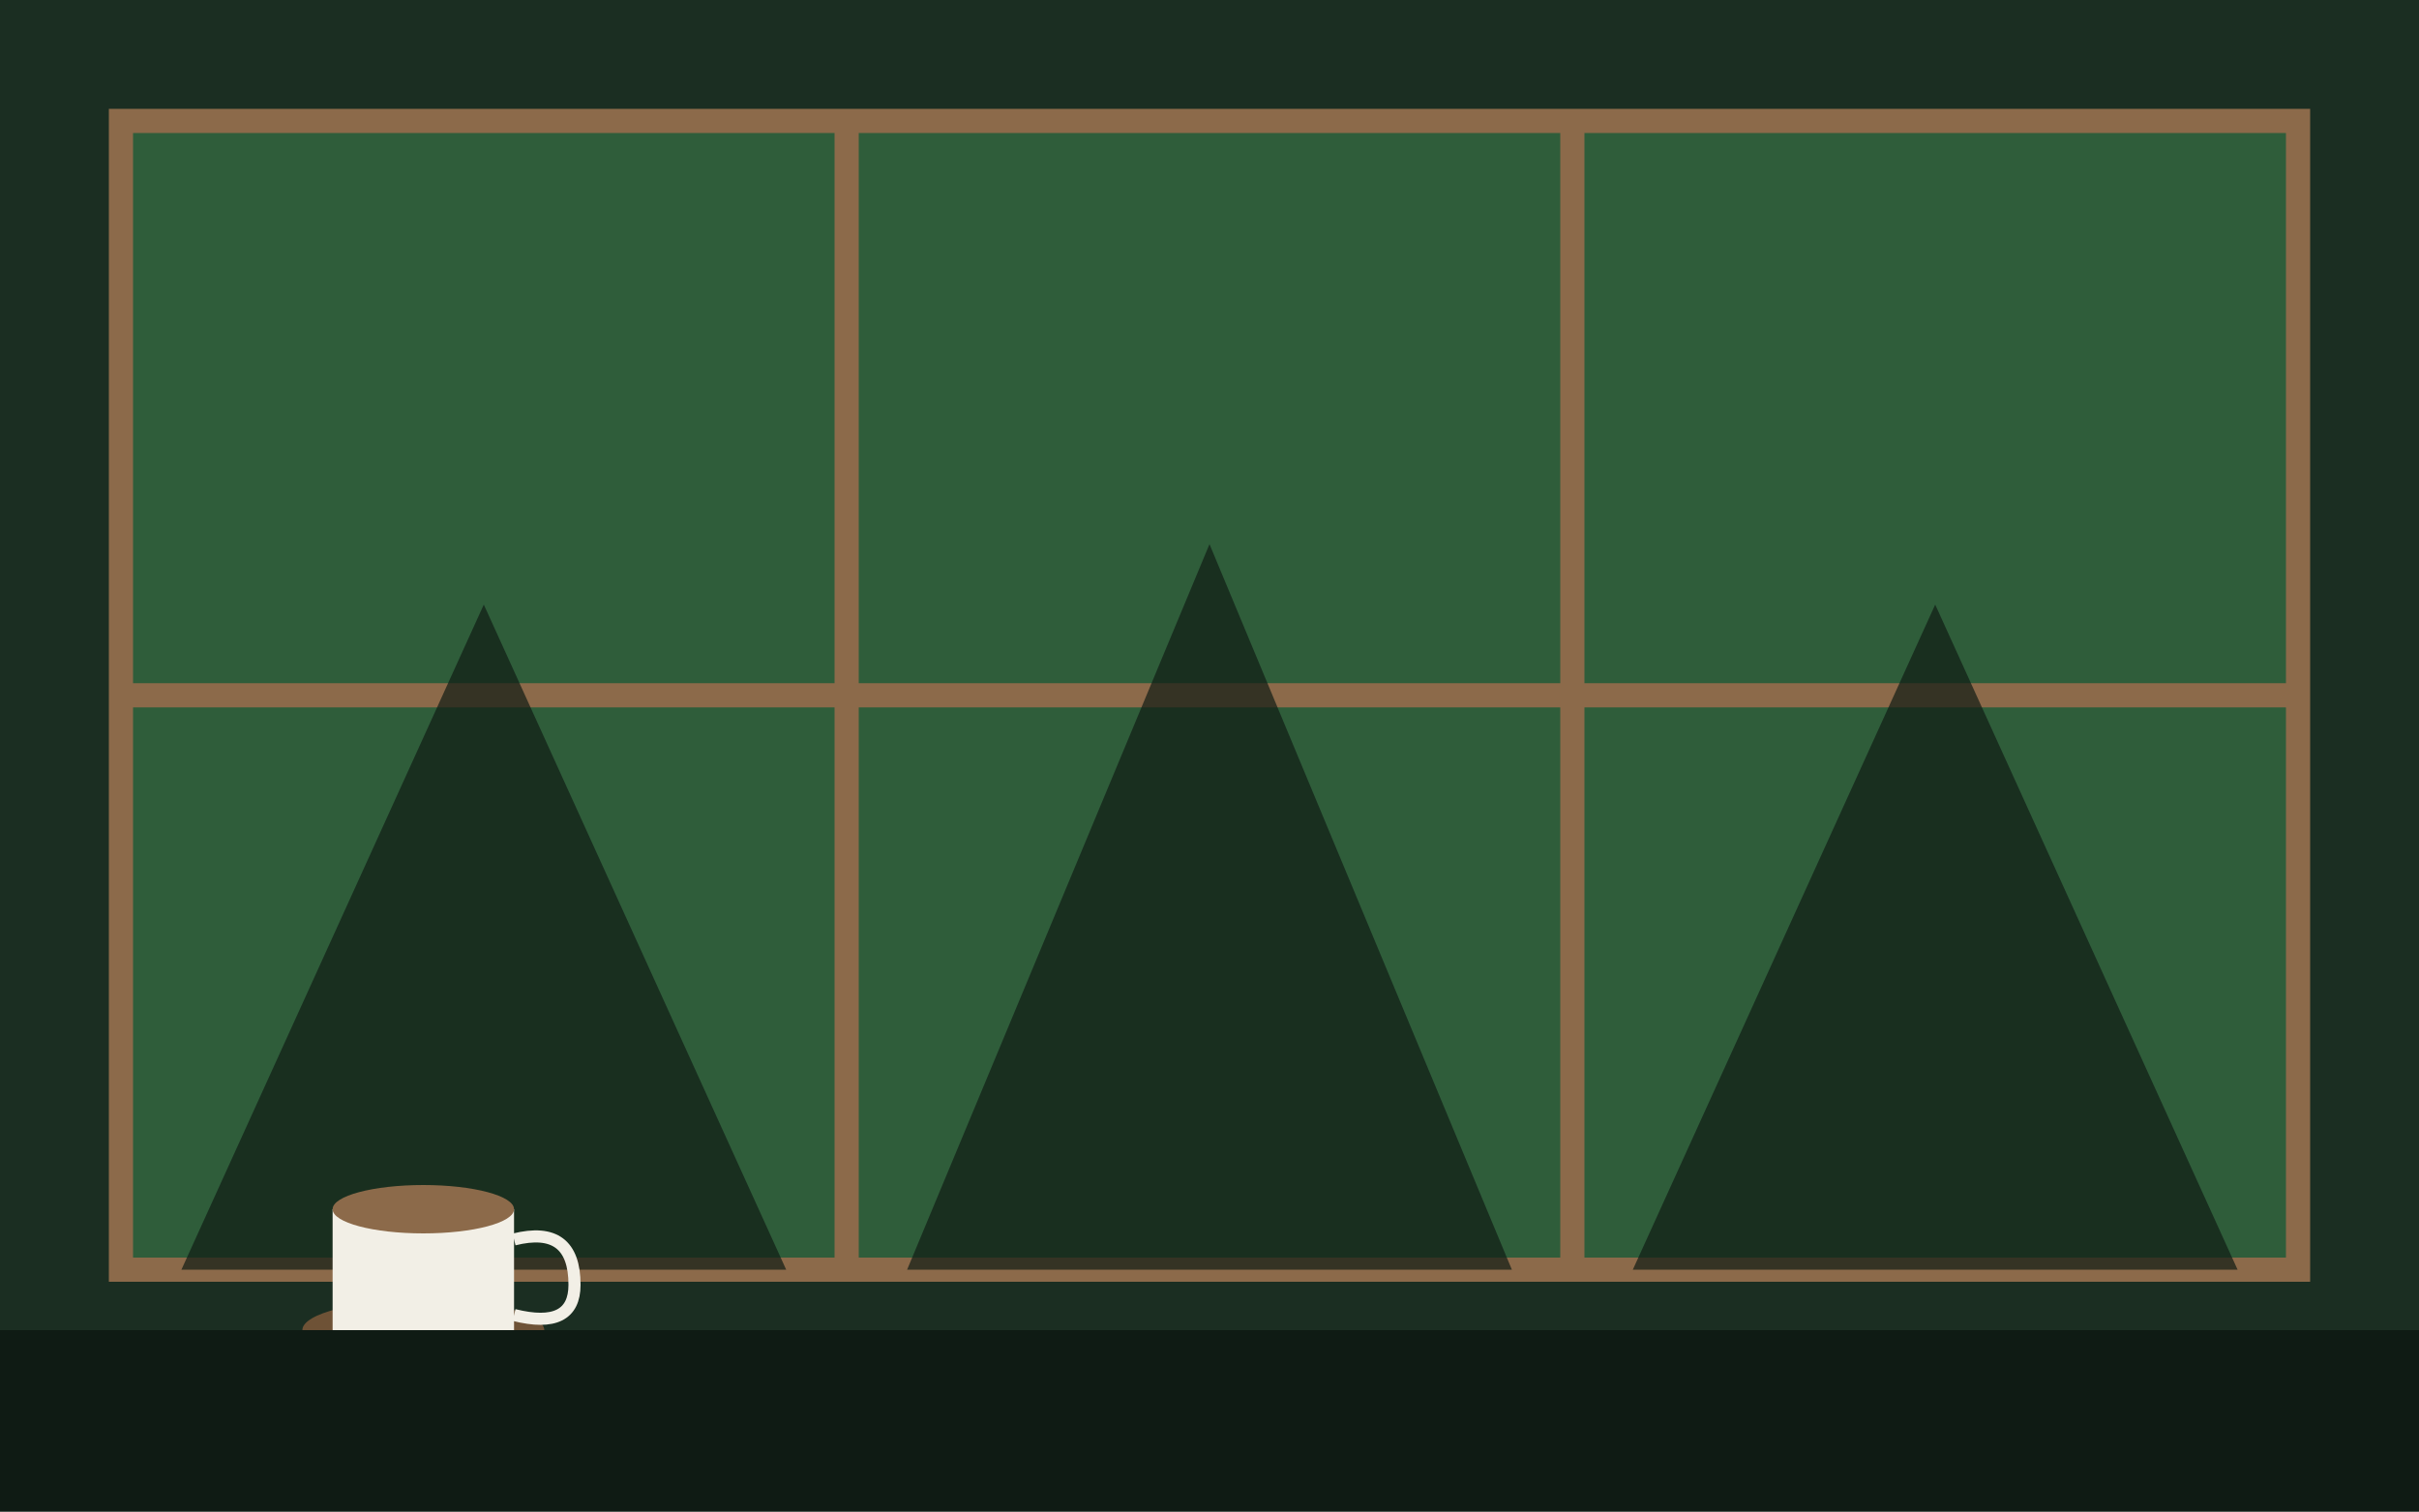
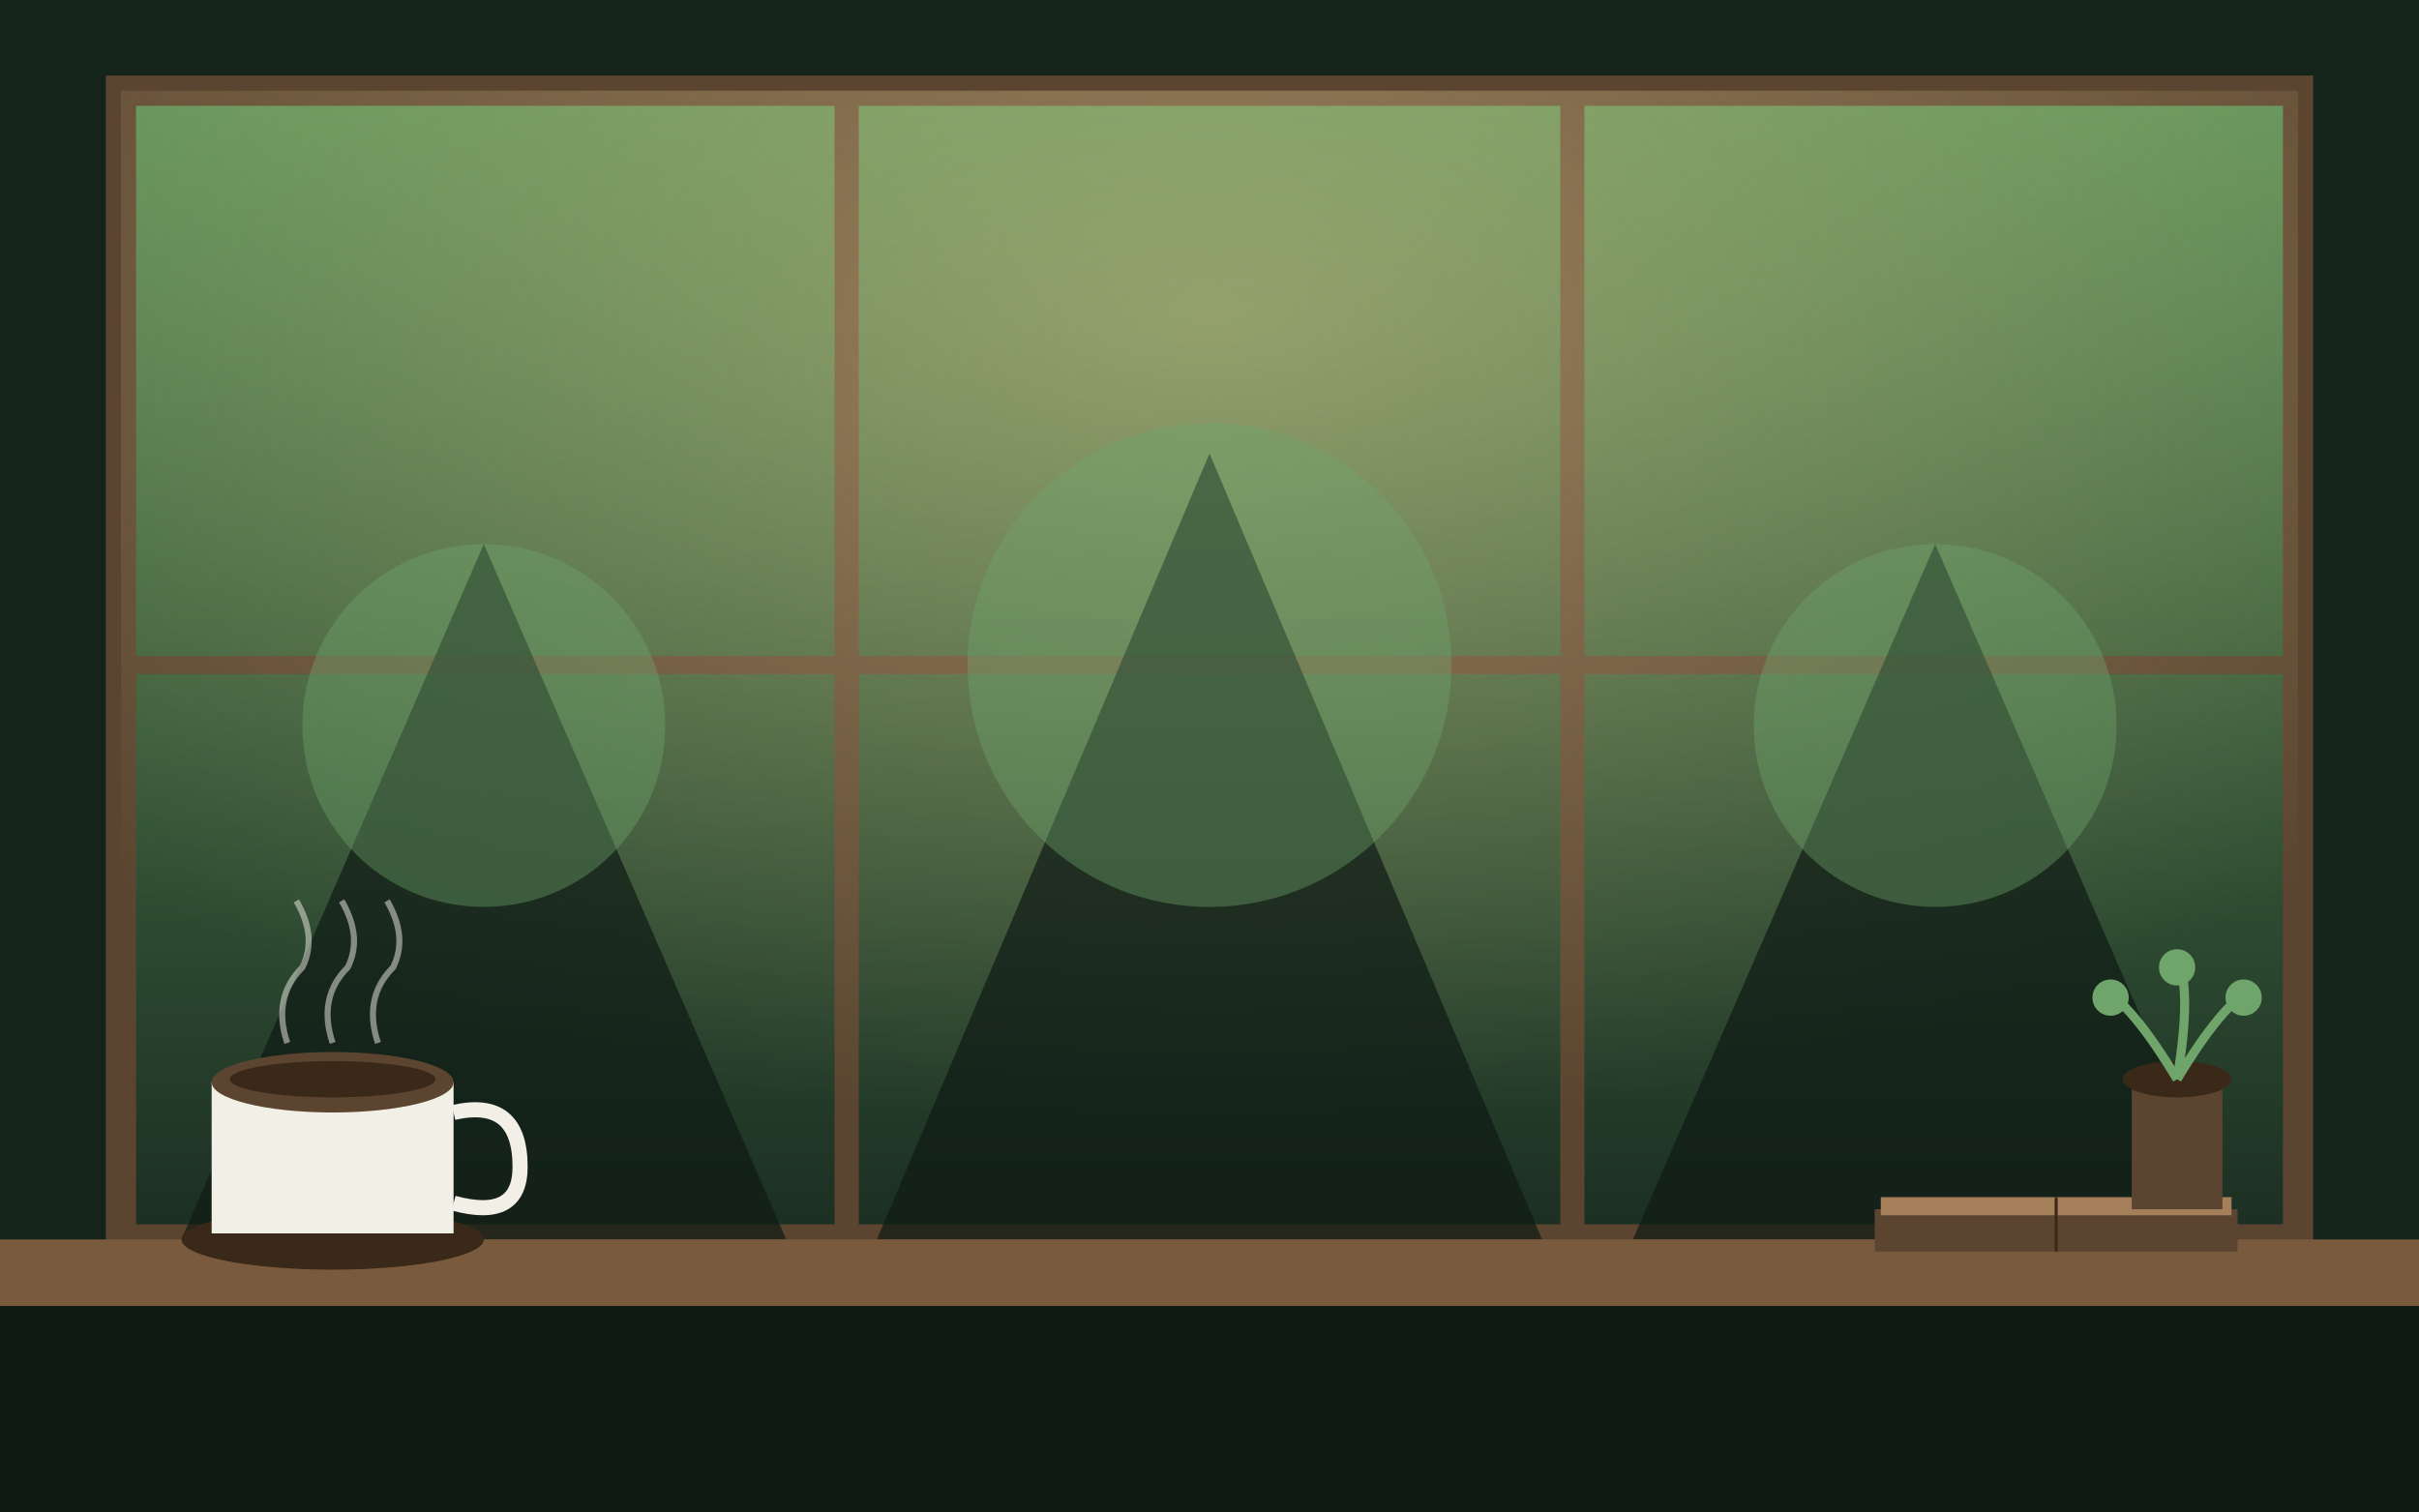
<svg xmlns="http://www.w3.org/2000/svg" viewBox="0 0 800 500" role="img" aria-label="食堂の窓辺">
-   <rect width="800" height="500" fill="#1B2E22" />
-   <g>
-     <rect x="40" y="40" width="720" height="380" fill="#2F5D3A" stroke="#8C6A4A" stroke-width="8" />
-     <line x1="280" y1="40" x2="280" y2="420" stroke="#8C6A4A" stroke-width="8" />
-     <line x1="520" y1="40" x2="520" y2="420" stroke="#8C6A4A" stroke-width="8" />
-     <line x1="40" y1="230" x2="760" y2="230" stroke="#8C6A4A" stroke-width="8" />
+   <defs>
+     <linearGradient id="forestG4" x1="0" y1="0" x2="0" y2="1">
+       <stop offset="0" stop-color="#5B9358" />
+       <stop offset="1" stop-color="#1B2E22" />
+     </linearGradient>
+     <radialGradient id="winLight" cx="0.5" cy="0.2" r="0.7">
+       <stop offset="0" stop-color="#D9C28B" stop-opacity="0.5" />
+       <stop offset="1" stop-color="#D9C28B" stop-opacity="0" />
+     </radialGradient>
+   </defs>
+   <rect width="800" height="500" fill="#15241B" />
+   <rect x="40" y="30" width="720" height="380" fill="url(#forestG4)" stroke="#5B4530" stroke-width="10" />
+   <line x1="280" y1="30" x2="280" y2="410" stroke="#5B4530" stroke-width="8" />
+   <line x1="520" y1="30" x2="520" y2="410" stroke="#5B4530" stroke-width="8" />
+   <line x1="40" y1="220" x2="760" y2="220" stroke="#5B4530" stroke-width="6" />
+   <rect x="40" y="30" width="720" height="380" fill="url(#winLight)" />
+   <g fill="rgba(15,27,20,0.7)">
+     <polygon points="60,410 160,180 260,410" />
+     <polygon points="290,410 400,150 510,410" />
+     <polygon points="540,410 640,180 740,410" />
  </g>
-   <g fill="#0F1B14" opacity="0.7">
-     <polygon points="60,420 160,200 260,420" />
-     <polygon points="300,420 400,180 500,420" />
-     <polygon points="540,420 640,200 740,420" />
+   <g fill="#6FA46B" opacity="0.4">
+     <circle cx="160" cy="240" r="60" />
+     <circle cx="400" cy="220" r="80" />
+     <circle cx="640" cy="240" r="60" />
  </g>
-   <g transform="translate(140,440)">
-     <ellipse cx="0" cy="0" rx="40" ry="10" fill="#6E5236" />
-     <rect x="-30" y="-40" width="60" height="40" fill="#F2EFE6" />
-     <ellipse cx="0" cy="-40" rx="30" ry="8" fill="#8C6A4A" />
-     <path d="M30,-30 q20,-5 20,15 q0,15 -20,10" fill="none" stroke="#F2EFE6" stroke-width="4" />
+   <rect y="430" width="800" height="80" fill="#0F1B14" />
+   <rect x="0" y="410" width="800" height="22" fill="#7A5A3D" />
+   <g transform="translate(110,360)">
+     <ellipse cx="0" cy="50" rx="50" ry="10" fill="#3a2818" />
+     <rect x="-40" y="-2" width="80" height="50" fill="#F2EFE6" />
+     <ellipse cx="0" cy="-2" rx="40" ry="10" fill="#5B4530" />
+     <ellipse cx="0" cy="-3" rx="34" ry="6" fill="#3a2818" />
+     <path d="M40,8 q22,-5 22,18 q0,18 -22,12" fill="none" stroke="#F2EFE6" stroke-width="5" />
+     <path d="M-15,-15 q-5,-15 5,-25 q5,-10 -2,-22" fill="none" stroke="#F2EFE6" stroke-width="2" opacity="0.5" />
+     <path d="M0,-15 q-5,-15 5,-25 q5,-10 -2,-22" fill="none" stroke="#F2EFE6" stroke-width="2" opacity="0.5" />
+     <path d="M15,-15 q-5,-15 5,-25 q5,-10 -2,-22" fill="none" stroke="#F2EFE6" stroke-width="2" opacity="0.5" />
  </g>
-   <rect y="440" width="800" height="60" fill="#0F1B14" />
+   <g transform="translate(620,400)">
+     <rect width="120" height="14" fill="#5B4530" />
+     <rect x="2" y="-4" width="116" height="6" fill="#A57E5A" />
+     <line x1="60" y1="-4" x2="60" y2="14" stroke="#3a2818" />
+   </g>
+   <g transform="translate(720,360)">
+     <rect x="-15" y="0" width="30" height="40" fill="#5B4530" />
+     <ellipse cx="0" cy="-3" rx="18" ry="6" fill="#3a2818" />
+     <path d="M0,-3 q-15,-25 -25,-30 M0,-3 q5,-30 0,-40 M0,-3 q15,-25 25,-30" fill="none" stroke="#6FA46B" stroke-width="3" />
+     <circle cx="-22" cy="-30" r="6" fill="#6FA46B" />
+     <circle cx="0" cy="-40" r="6" fill="#6FA46B" />
+     <circle cx="22" cy="-30" r="6" fill="#6FA46B" />
+   </g>
</svg>
